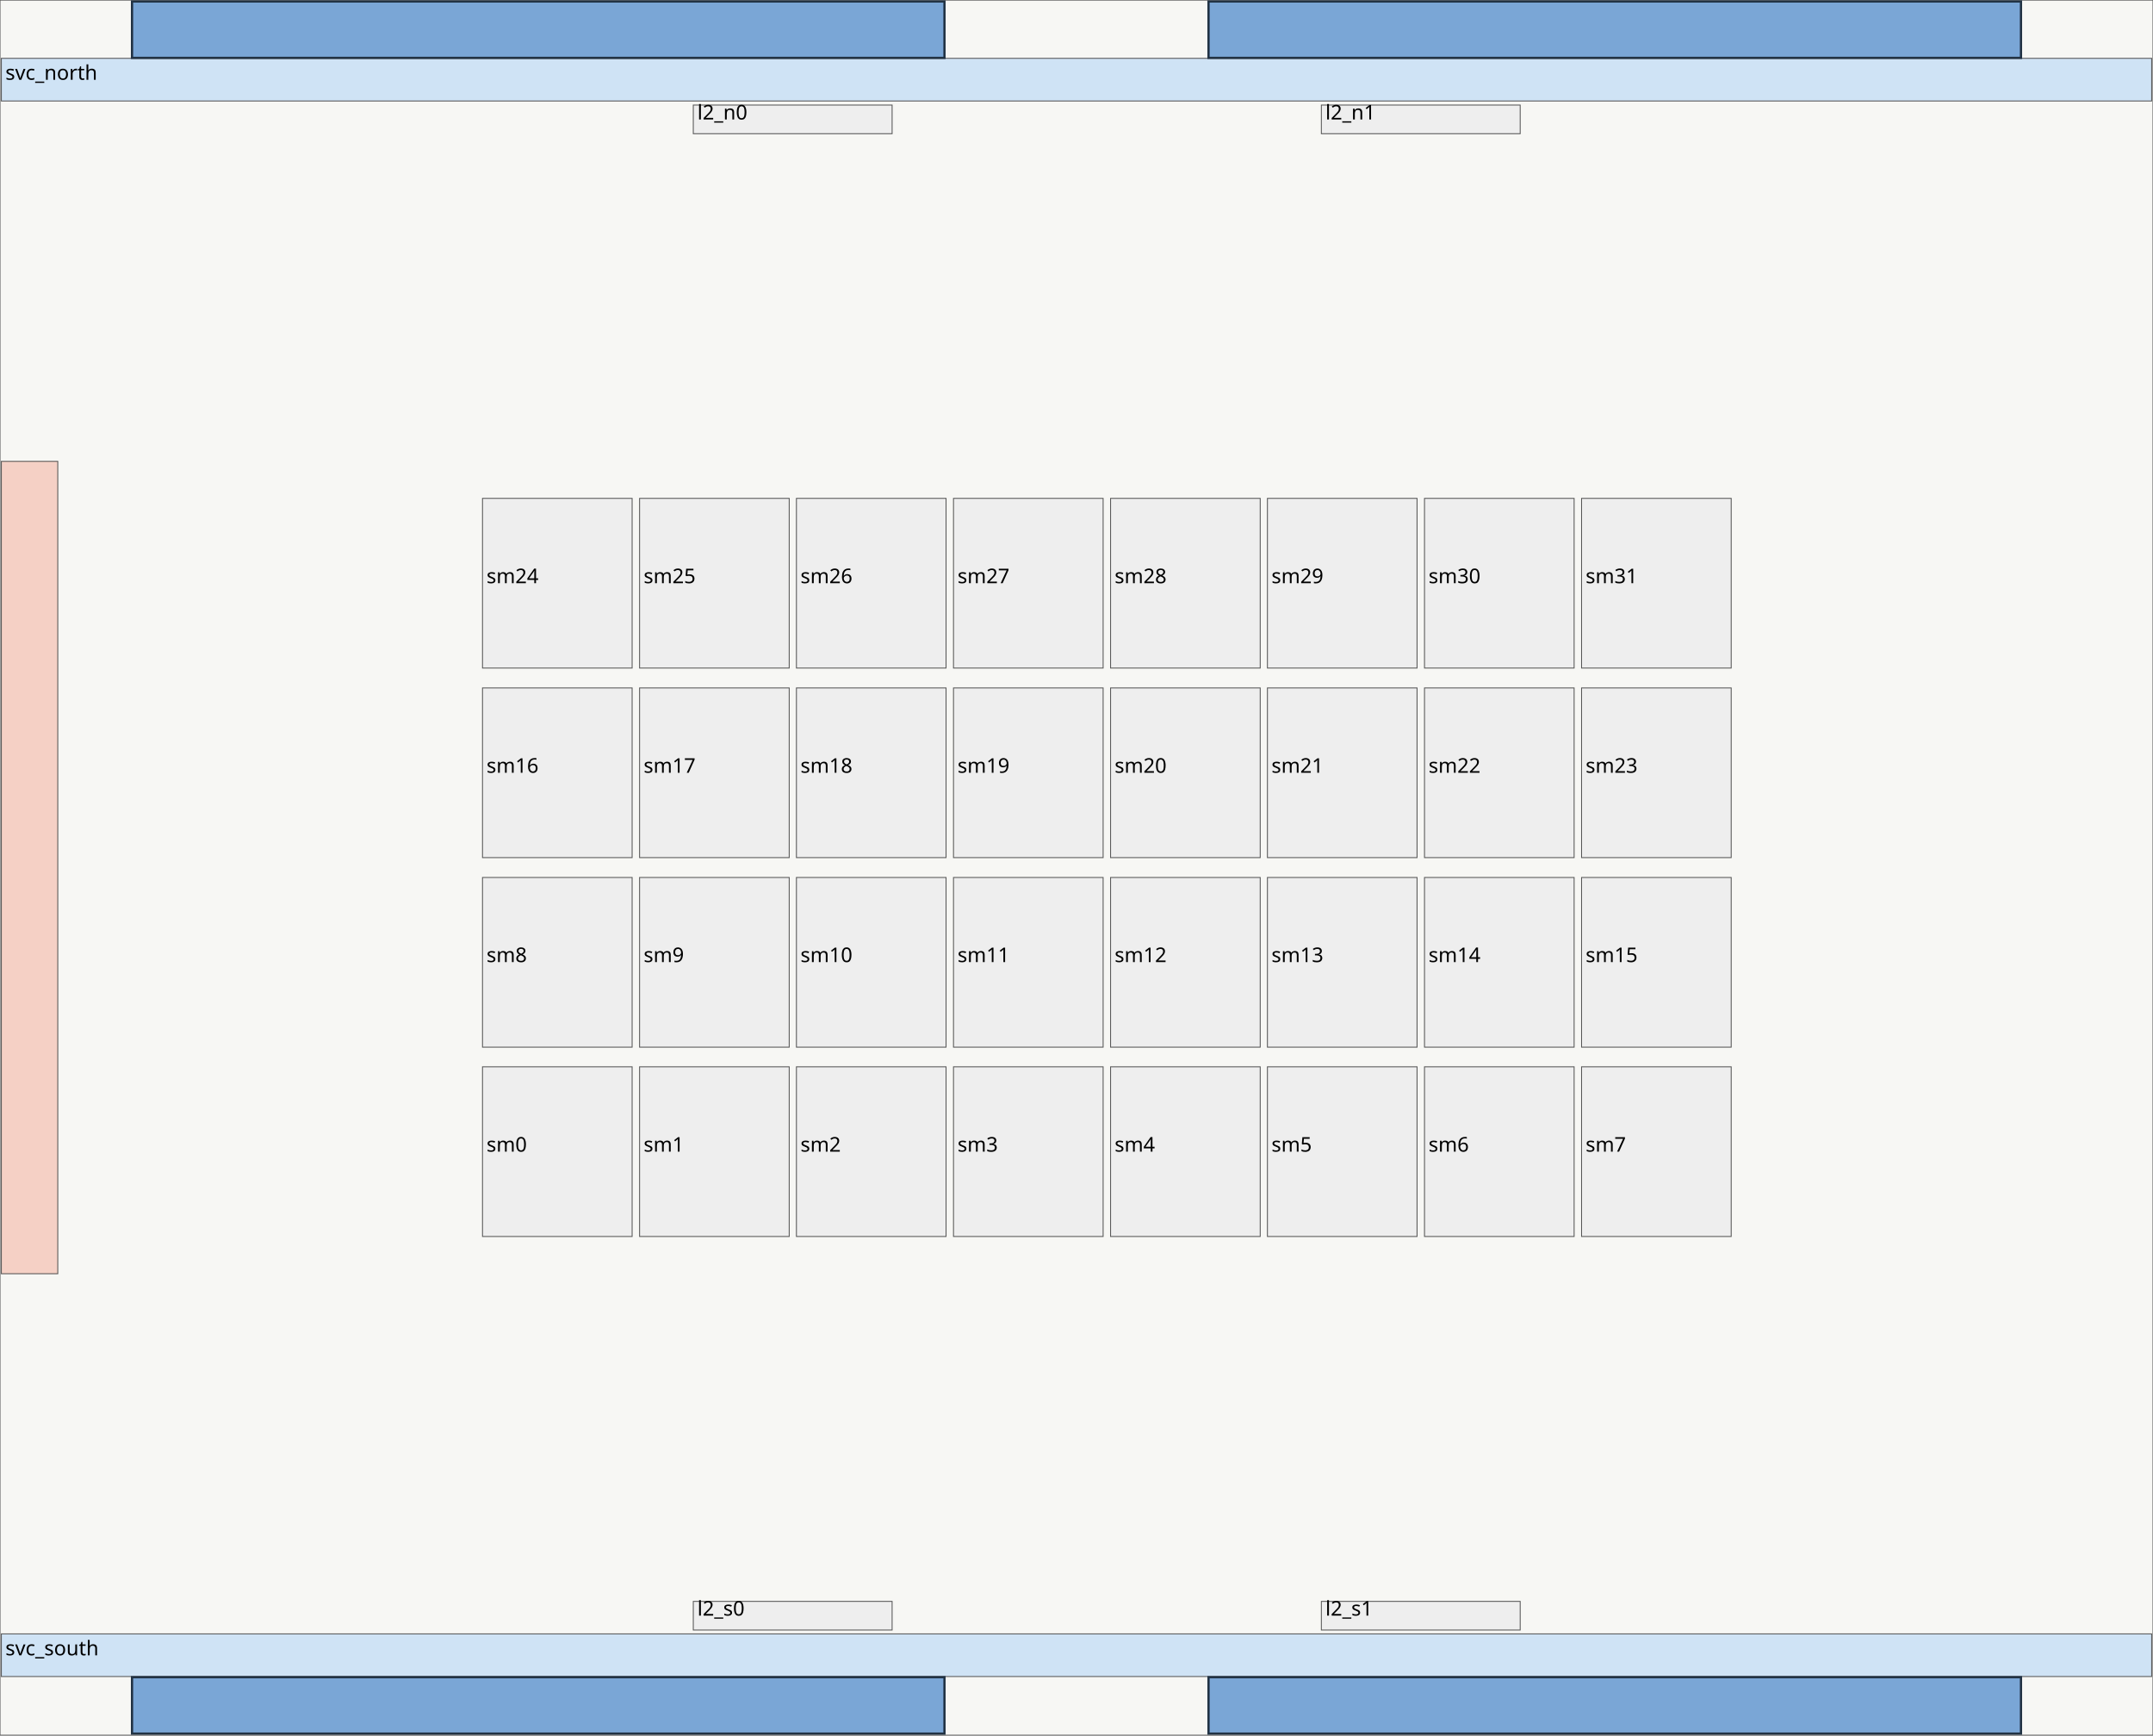
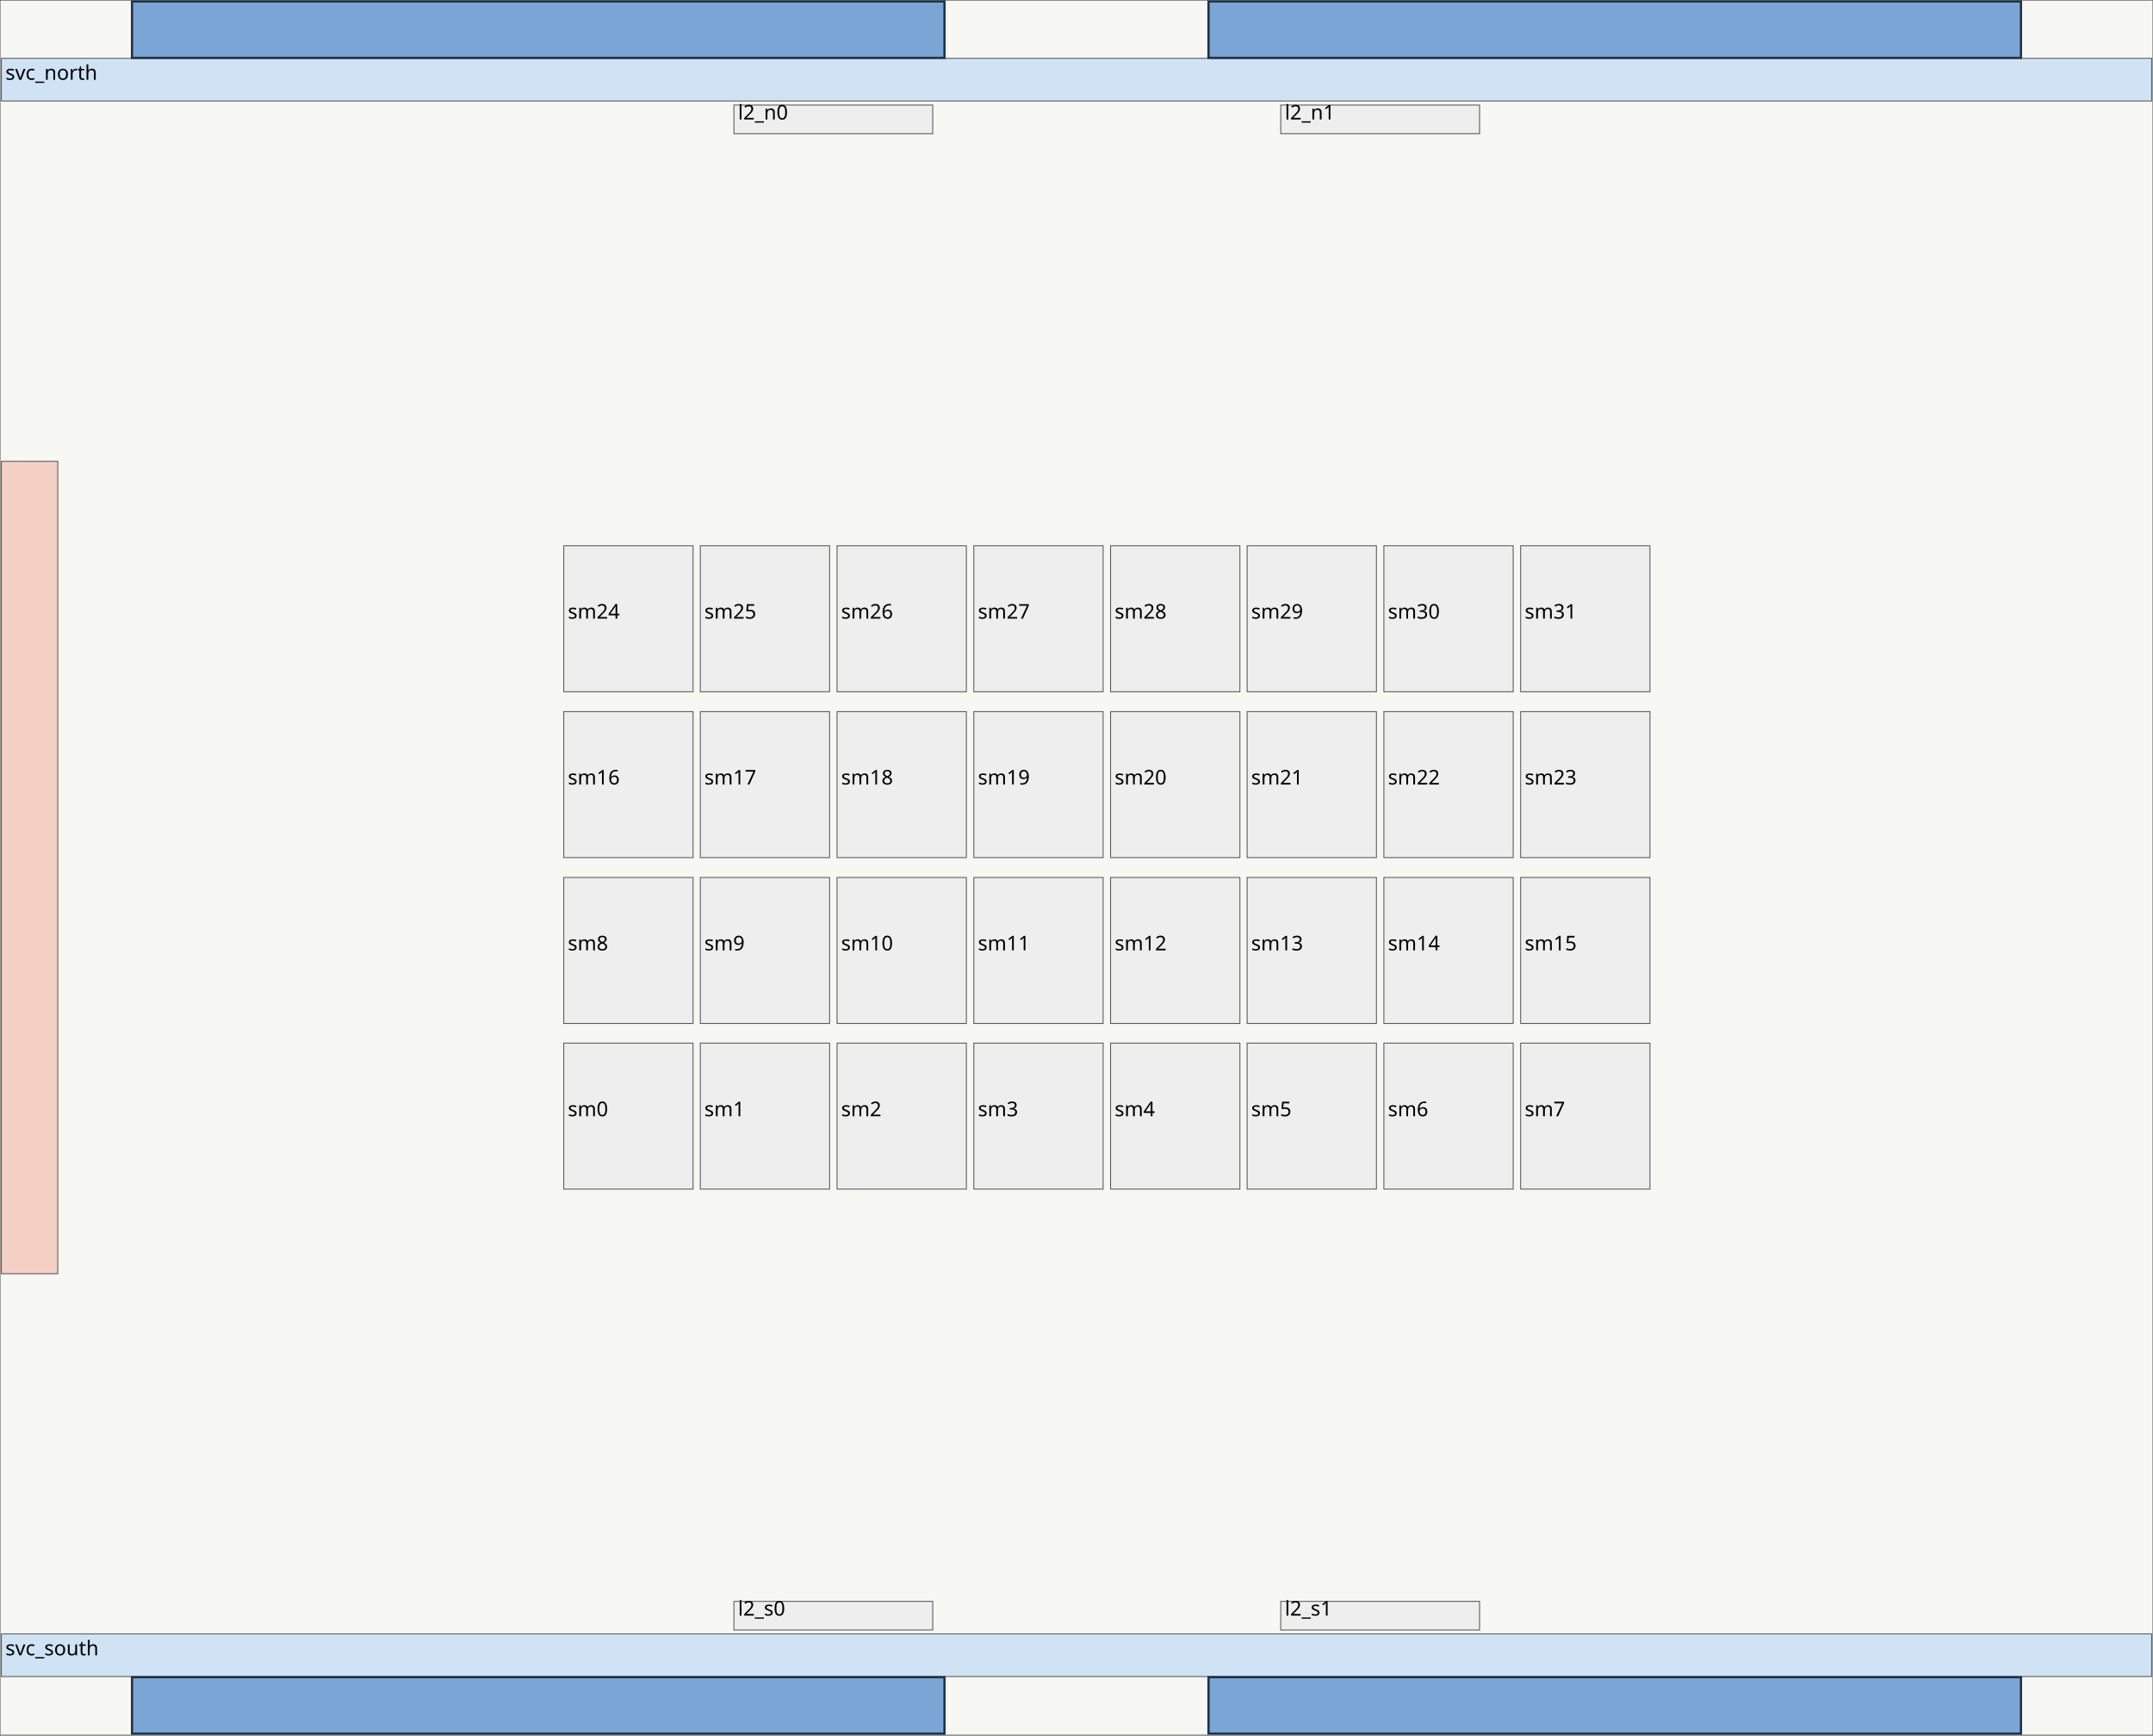
<svg xmlns="http://www.w3.org/2000/svg" width="954" height="769" viewBox="0 0 954.0 768.9" font-family="sans-serif" font-size="9">
  <rect x="0.0" y="-0.0" width="954.0" height="768.9" fill="#f7f7f4" stroke="#555" stroke-width="0.4" />
  <rect x="0.6" y="724.0" width="952.8" height="18.9" fill="#cfe3f5" stroke="#555" stroke-width="0.4" />
  <rect x="0.6" y="25.8" width="952.8" height="18.9" fill="#cfe3f5" stroke="#555" stroke-width="0.4" />
  <rect x="0.6" y="204.4" width="25.0" height="360.0" fill="#f5d0c5" stroke="#555" stroke-width="0.4" />
-   <rect x="213.8" y="472.7" width="66.3" height="75.2" fill="#eee" stroke="#555" stroke-width="0.4" />
-   <rect x="283.4" y="472.7" width="66.3" height="75.2" fill="#eee" stroke="#555" stroke-width="0.4" />
-   <rect x="352.9" y="472.7" width="66.3" height="75.2" fill="#eee" stroke="#555" stroke-width="0.4" />
-   <rect x="422.5" y="472.7" width="66.3" height="75.2" fill="#eee" stroke="#555" stroke-width="0.4" />
-   <rect x="492.1" y="472.7" width="66.3" height="75.2" fill="#eee" stroke="#555" stroke-width="0.4" />
-   <rect x="561.6" y="472.7" width="66.3" height="75.2" fill="#eee" stroke="#555" stroke-width="0.4" />
-   <rect x="631.2" y="472.7" width="66.3" height="75.2" fill="#eee" stroke="#555" stroke-width="0.4" />
-   <rect x="700.8" y="472.7" width="66.3" height="75.2" fill="#eee" stroke="#555" stroke-width="0.4" />
-   <rect x="213.8" y="388.8" width="66.3" height="75.2" fill="#eee" stroke="#555" stroke-width="0.4" />
-   <rect x="283.4" y="388.8" width="66.3" height="75.2" fill="#eee" stroke="#555" stroke-width="0.4" />
-   <rect x="352.9" y="388.8" width="66.3" height="75.2" fill="#eee" stroke="#555" stroke-width="0.4" />
-   <rect x="422.5" y="388.8" width="66.3" height="75.2" fill="#eee" stroke="#555" stroke-width="0.4" />
-   <rect x="492.1" y="388.8" width="66.3" height="75.2" fill="#eee" stroke="#555" stroke-width="0.4" />
-   <rect x="561.6" y="388.8" width="66.3" height="75.2" fill="#eee" stroke="#555" stroke-width="0.4" />
-   <rect x="631.2" y="388.8" width="66.3" height="75.2" fill="#eee" stroke="#555" stroke-width="0.4" />
-   <rect x="700.8" y="388.8" width="66.3" height="75.2" fill="#eee" stroke="#555" stroke-width="0.4" />
-   <rect x="213.8" y="304.8" width="66.3" height="75.2" fill="#eee" stroke="#555" stroke-width="0.4" />
-   <rect x="283.4" y="304.8" width="66.3" height="75.2" fill="#eee" stroke="#555" stroke-width="0.4" />
-   <rect x="352.9" y="304.8" width="66.3" height="75.2" fill="#eee" stroke="#555" stroke-width="0.4" />
-   <rect x="422.5" y="304.8" width="66.3" height="75.2" fill="#eee" stroke="#555" stroke-width="0.4" />
-   <rect x="492.1" y="304.8" width="66.3" height="75.2" fill="#eee" stroke="#555" stroke-width="0.4" />
-   <rect x="561.6" y="304.8" width="66.3" height="75.2" fill="#eee" stroke="#555" stroke-width="0.4" />
-   <rect x="631.2" y="304.8" width="66.3" height="75.2" fill="#eee" stroke="#555" stroke-width="0.4" />
-   <rect x="700.8" y="304.8" width="66.3" height="75.2" fill="#eee" stroke="#555" stroke-width="0.4" />
-   <rect x="213.8" y="220.8" width="66.3" height="75.2" fill="#eee" stroke="#555" stroke-width="0.4" />
-   <rect x="283.4" y="220.8" width="66.3" height="75.2" fill="#eee" stroke="#555" stroke-width="0.4" />
-   <rect x="352.9" y="220.8" width="66.3" height="75.2" fill="#eee" stroke="#555" stroke-width="0.4" />
-   <rect x="422.5" y="220.8" width="66.3" height="75.2" fill="#eee" stroke="#555" stroke-width="0.4" />
-   <rect x="492.1" y="220.8" width="66.3" height="75.2" fill="#eee" stroke="#555" stroke-width="0.4" />
-   <rect x="561.6" y="220.8" width="66.3" height="75.2" fill="#eee" stroke="#555" stroke-width="0.4" />
-   <rect x="631.2" y="220.8" width="66.3" height="75.2" fill="#eee" stroke="#555" stroke-width="0.4" />
-   <rect x="700.8" y="220.8" width="66.3" height="75.2" fill="#eee" stroke="#555" stroke-width="0.4" />
-   <rect x="307.2" y="709.6" width="88.1" height="12.7" fill="#eee" stroke="#555" stroke-width="0.4" />
-   <rect x="585.5" y="709.6" width="88.1" height="12.7" fill="#eee" stroke="#555" stroke-width="0.4" />
-   <rect x="307.2" y="46.5" width="88.1" height="12.7" fill="#eee" stroke="#555" stroke-width="0.4" />
-   <rect x="585.5" y="46.5" width="88.1" height="12.7" fill="#eee" stroke="#555" stroke-width="0.4" />
+   <rect x="249.8" y="462.2" width="57.3" height="64.7" fill="#eee" stroke="#555" stroke-width="0.4" />
+   <rect x="310.3" y="462.2" width="57.3" height="64.7" fill="#eee" stroke="#555" stroke-width="0.4" />
+   <rect x="370.9" y="462.2" width="57.3" height="64.7" fill="#eee" stroke="#555" stroke-width="0.4" />
+   <rect x="431.5" y="462.2" width="57.3" height="64.7" fill="#eee" stroke="#555" stroke-width="0.4" />
+   <rect x="492.1" y="462.2" width="57.3" height="64.7" fill="#eee" stroke="#555" stroke-width="0.4" />
+   <rect x="552.6" y="462.2" width="57.3" height="64.7" fill="#eee" stroke="#555" stroke-width="0.4" />
+   <rect x="613.2" y="462.2" width="57.3" height="64.7" fill="#eee" stroke="#555" stroke-width="0.4" />
+   <rect x="673.8" y="462.2" width="57.3" height="64.7" fill="#eee" stroke="#555" stroke-width="0.4" />
+   <rect x="249.8" y="388.8" width="57.3" height="64.7" fill="#eee" stroke="#555" stroke-width="0.4" />
+   <rect x="310.3" y="388.8" width="57.3" height="64.7" fill="#eee" stroke="#555" stroke-width="0.4" />
+   <rect x="370.9" y="388.8" width="57.3" height="64.7" fill="#eee" stroke="#555" stroke-width="0.4" />
+   <rect x="431.5" y="388.8" width="57.3" height="64.7" fill="#eee" stroke="#555" stroke-width="0.4" />
+   <rect x="492.1" y="388.8" width="57.3" height="64.7" fill="#eee" stroke="#555" stroke-width="0.4" />
+   <rect x="552.6" y="388.8" width="57.3" height="64.7" fill="#eee" stroke="#555" stroke-width="0.4" />
+   <rect x="613.2" y="388.8" width="57.3" height="64.7" fill="#eee" stroke="#555" stroke-width="0.4" />
+   <rect x="673.8" y="388.8" width="57.3" height="64.7" fill="#eee" stroke="#555" stroke-width="0.4" />
+   <rect x="249.8" y="315.3" width="57.3" height="64.7" fill="#eee" stroke="#555" stroke-width="0.4" />
+   <rect x="310.3" y="315.3" width="57.3" height="64.7" fill="#eee" stroke="#555" stroke-width="0.4" />
+   <rect x="370.9" y="315.3" width="57.3" height="64.7" fill="#eee" stroke="#555" stroke-width="0.4" />
+   <rect x="431.5" y="315.3" width="57.3" height="64.7" fill="#eee" stroke="#555" stroke-width="0.4" />
+   <rect x="492.1" y="315.3" width="57.3" height="64.7" fill="#eee" stroke="#555" stroke-width="0.4" />
+   <rect x="552.6" y="315.3" width="57.3" height="64.7" fill="#eee" stroke="#555" stroke-width="0.4" />
+   <rect x="613.2" y="315.3" width="57.3" height="64.7" fill="#eee" stroke="#555" stroke-width="0.4" />
+   <rect x="673.8" y="315.3" width="57.3" height="64.7" fill="#eee" stroke="#555" stroke-width="0.4" />
+   <rect x="249.8" y="241.8" width="57.3" height="64.7" fill="#eee" stroke="#555" stroke-width="0.4" />
+   <rect x="310.3" y="241.8" width="57.3" height="64.7" fill="#eee" stroke="#555" stroke-width="0.4" />
+   <rect x="370.9" y="241.8" width="57.3" height="64.7" fill="#eee" stroke="#555" stroke-width="0.4" />
+   <rect x="431.5" y="241.8" width="57.3" height="64.7" fill="#eee" stroke="#555" stroke-width="0.4" />
+   <rect x="492.1" y="241.8" width="57.3" height="64.7" fill="#eee" stroke="#555" stroke-width="0.4" />
+   <rect x="552.6" y="241.8" width="57.3" height="64.7" fill="#eee" stroke="#555" stroke-width="0.4" />
+   <rect x="613.2" y="241.8" width="57.3" height="64.7" fill="#eee" stroke="#555" stroke-width="0.4" />
+   <rect x="673.8" y="241.8" width="57.3" height="64.7" fill="#eee" stroke="#555" stroke-width="0.4" />
+   <rect x="325.2" y="709.6" width="88.1" height="12.7" fill="#eee" stroke="#555" stroke-width="0.4" />
+   <rect x="567.5" y="709.6" width="88.1" height="12.7" fill="#eee" stroke="#555" stroke-width="0.4" />
+   <rect x="325.2" y="46.5" width="88.1" height="12.7" fill="#eee" stroke="#555" stroke-width="0.4" />
+   <rect x="567.5" y="46.5" width="88.1" height="12.7" fill="#eee" stroke="#555" stroke-width="0.4" />
  <rect x="58.5" y="743.2" width="360.0" height="25.0" fill="#7aa6d6" stroke="#234" />
  <rect x="58.5" y="0.6" width="360.0" height="25.0" fill="#7aa6d6" stroke="#234" />
  <rect x="535.5" y="743.2" width="360.0" height="25.0" fill="#7aa6d6" stroke="#234" />
  <rect x="535.5" y="0.6" width="360.0" height="25.0" fill="#7aa6d6" stroke="#234" />
  <text x="2.4" y="733.5">svc_south</text>
  <text x="2.4" y="35.3">svc_north</text>
-   <text x="215.6" y="510.3">sm0</text>
-   <text x="285.2" y="510.3">sm1</text>
-   <text x="354.7" y="510.3">sm2</text>
-   <text x="424.3" y="510.3">sm3</text>
-   <text x="493.9" y="510.3">sm4</text>
-   <text x="563.4" y="510.3">sm5</text>
-   <text x="633.0" y="510.3">sm6</text>
-   <text x="702.6" y="510.3">sm7</text>
-   <text x="215.6" y="426.3">sm8</text>
-   <text x="285.2" y="426.3">sm9</text>
-   <text x="354.7" y="426.3">sm10</text>
-   <text x="424.3" y="426.3">sm11</text>
-   <text x="493.9" y="426.3">sm12</text>
-   <text x="563.4" y="426.3">sm13</text>
-   <text x="633.0" y="426.3">sm14</text>
-   <text x="702.6" y="426.3">sm15</text>
-   <text x="215.6" y="342.4">sm16</text>
-   <text x="285.2" y="342.4">sm17</text>
-   <text x="354.7" y="342.4">sm18</text>
-   <text x="424.3" y="342.4">sm19</text>
-   <text x="493.9" y="342.4">sm20</text>
-   <text x="563.4" y="342.4">sm21</text>
-   <text x="633.0" y="342.4">sm22</text>
-   <text x="702.6" y="342.4">sm23</text>
-   <text x="215.6" y="258.4">sm24</text>
-   <text x="285.2" y="258.4">sm25</text>
-   <text x="354.7" y="258.4">sm26</text>
-   <text x="424.3" y="258.4">sm27</text>
-   <text x="493.9" y="258.4">sm28</text>
-   <text x="563.4" y="258.4">sm29</text>
-   <text x="633.0" y="258.4">sm30</text>
-   <text x="702.6" y="258.4">sm31</text>
-   <text x="309.0" y="715.9">l2_s0</text>
-   <text x="587.3" y="715.9">l2_s1</text>
-   <text x="309.0" y="52.9">l2_n0</text>
-   <text x="587.3" y="52.9">l2_n1</text>
+   <text x="251.6" y="494.6">sm0</text>
+   <text x="312.1" y="494.6">sm1</text>
+   <text x="372.7" y="494.6">sm2</text>
+   <text x="433.3" y="494.6">sm3</text>
+   <text x="493.9" y="494.6">sm4</text>
+   <text x="554.4" y="494.6">sm5</text>
+   <text x="615.0" y="494.6">sm6</text>
+   <text x="675.6" y="494.6">sm7</text>
+   <text x="251.6" y="421.1">sm8</text>
+   <text x="312.1" y="421.1">sm9</text>
+   <text x="372.7" y="421.1">sm10</text>
+   <text x="433.3" y="421.1">sm11</text>
+   <text x="493.9" y="421.1">sm12</text>
+   <text x="554.4" y="421.1">sm13</text>
+   <text x="615.0" y="421.1">sm14</text>
+   <text x="675.6" y="421.1">sm15</text>
+   <text x="251.6" y="347.6">sm16</text>
+   <text x="312.1" y="347.6">sm17</text>
+   <text x="372.7" y="347.6">sm18</text>
+   <text x="433.3" y="347.6">sm19</text>
+   <text x="493.9" y="347.6">sm20</text>
+   <text x="554.4" y="347.6">sm21</text>
+   <text x="615.0" y="347.6">sm22</text>
+   <text x="675.6" y="347.6">sm23</text>
+   <text x="251.6" y="274.1">sm24</text>
+   <text x="312.1" y="274.1">sm25</text>
+   <text x="372.7" y="274.1">sm26</text>
+   <text x="433.3" y="274.1">sm27</text>
+   <text x="493.9" y="274.1">sm28</text>
+   <text x="554.4" y="274.1">sm29</text>
+   <text x="615.0" y="274.1">sm30</text>
+   <text x="675.6" y="274.1">sm31</text>
+   <text x="327.0" y="715.9">l2_s0</text>
+   <text x="569.3" y="715.9">l2_s1</text>
+   <text x="327.0" y="52.9">l2_n0</text>
+   <text x="569.3" y="52.9">l2_n1</text>
</svg>
